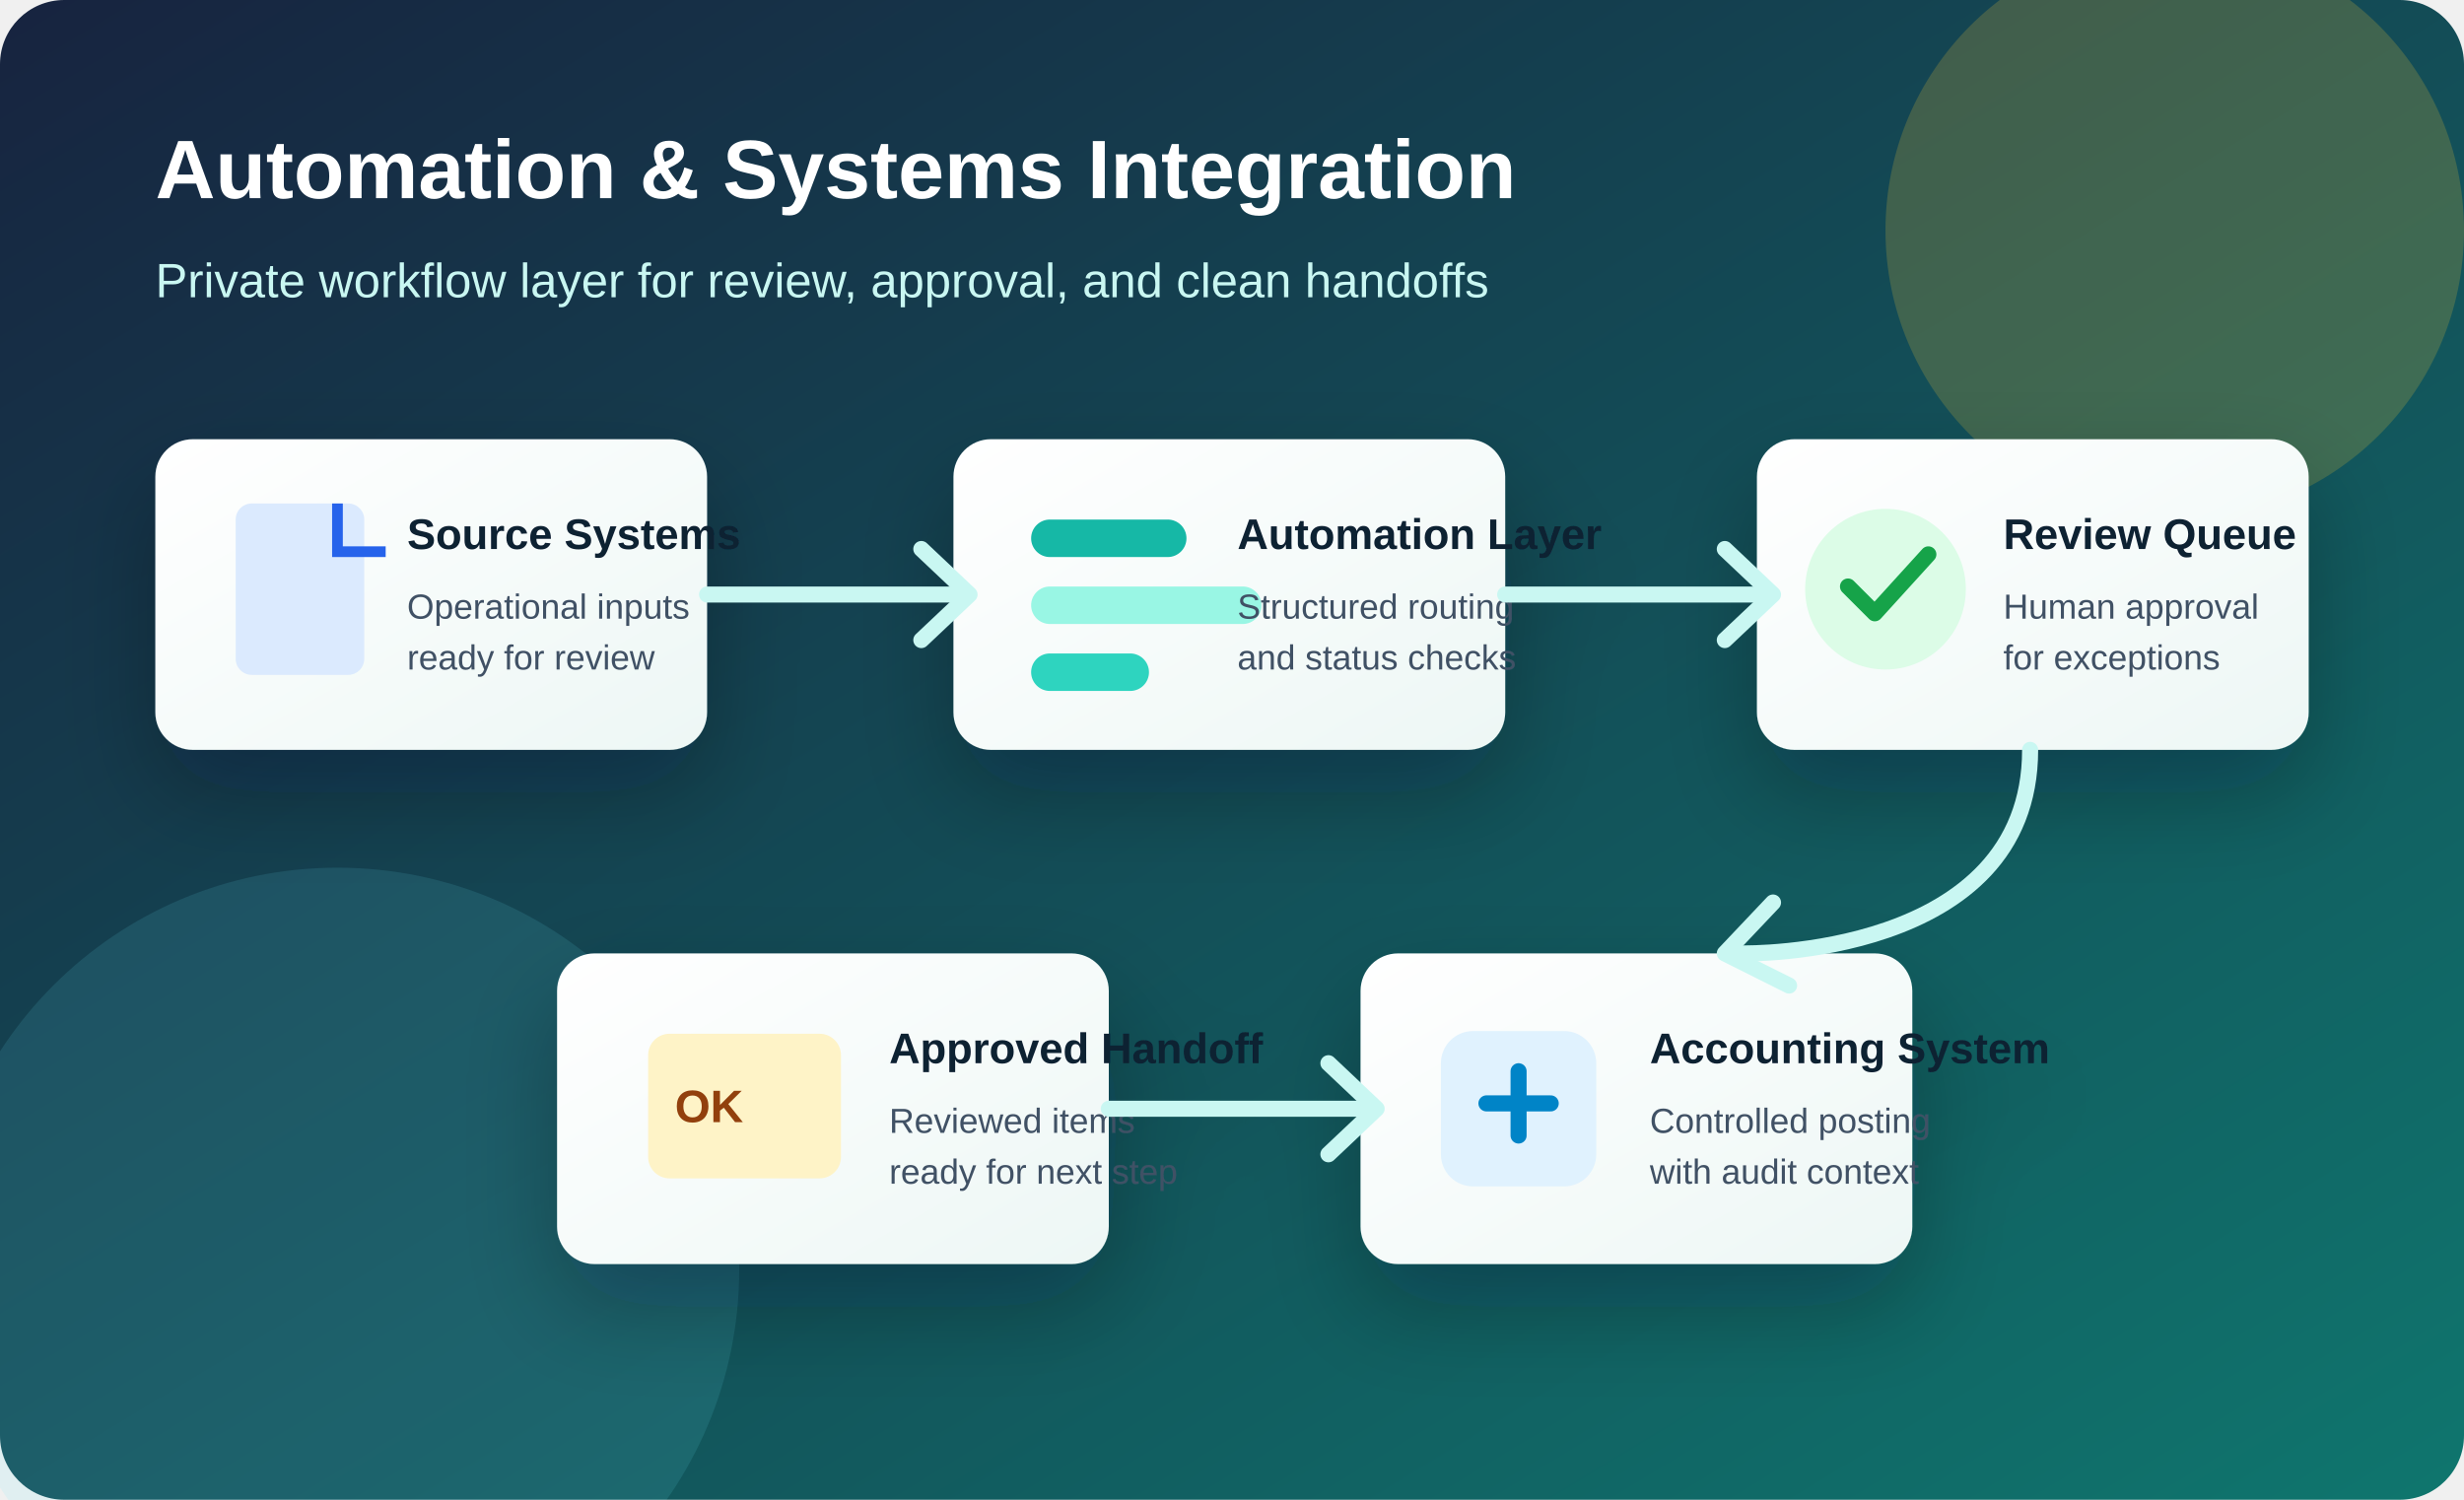
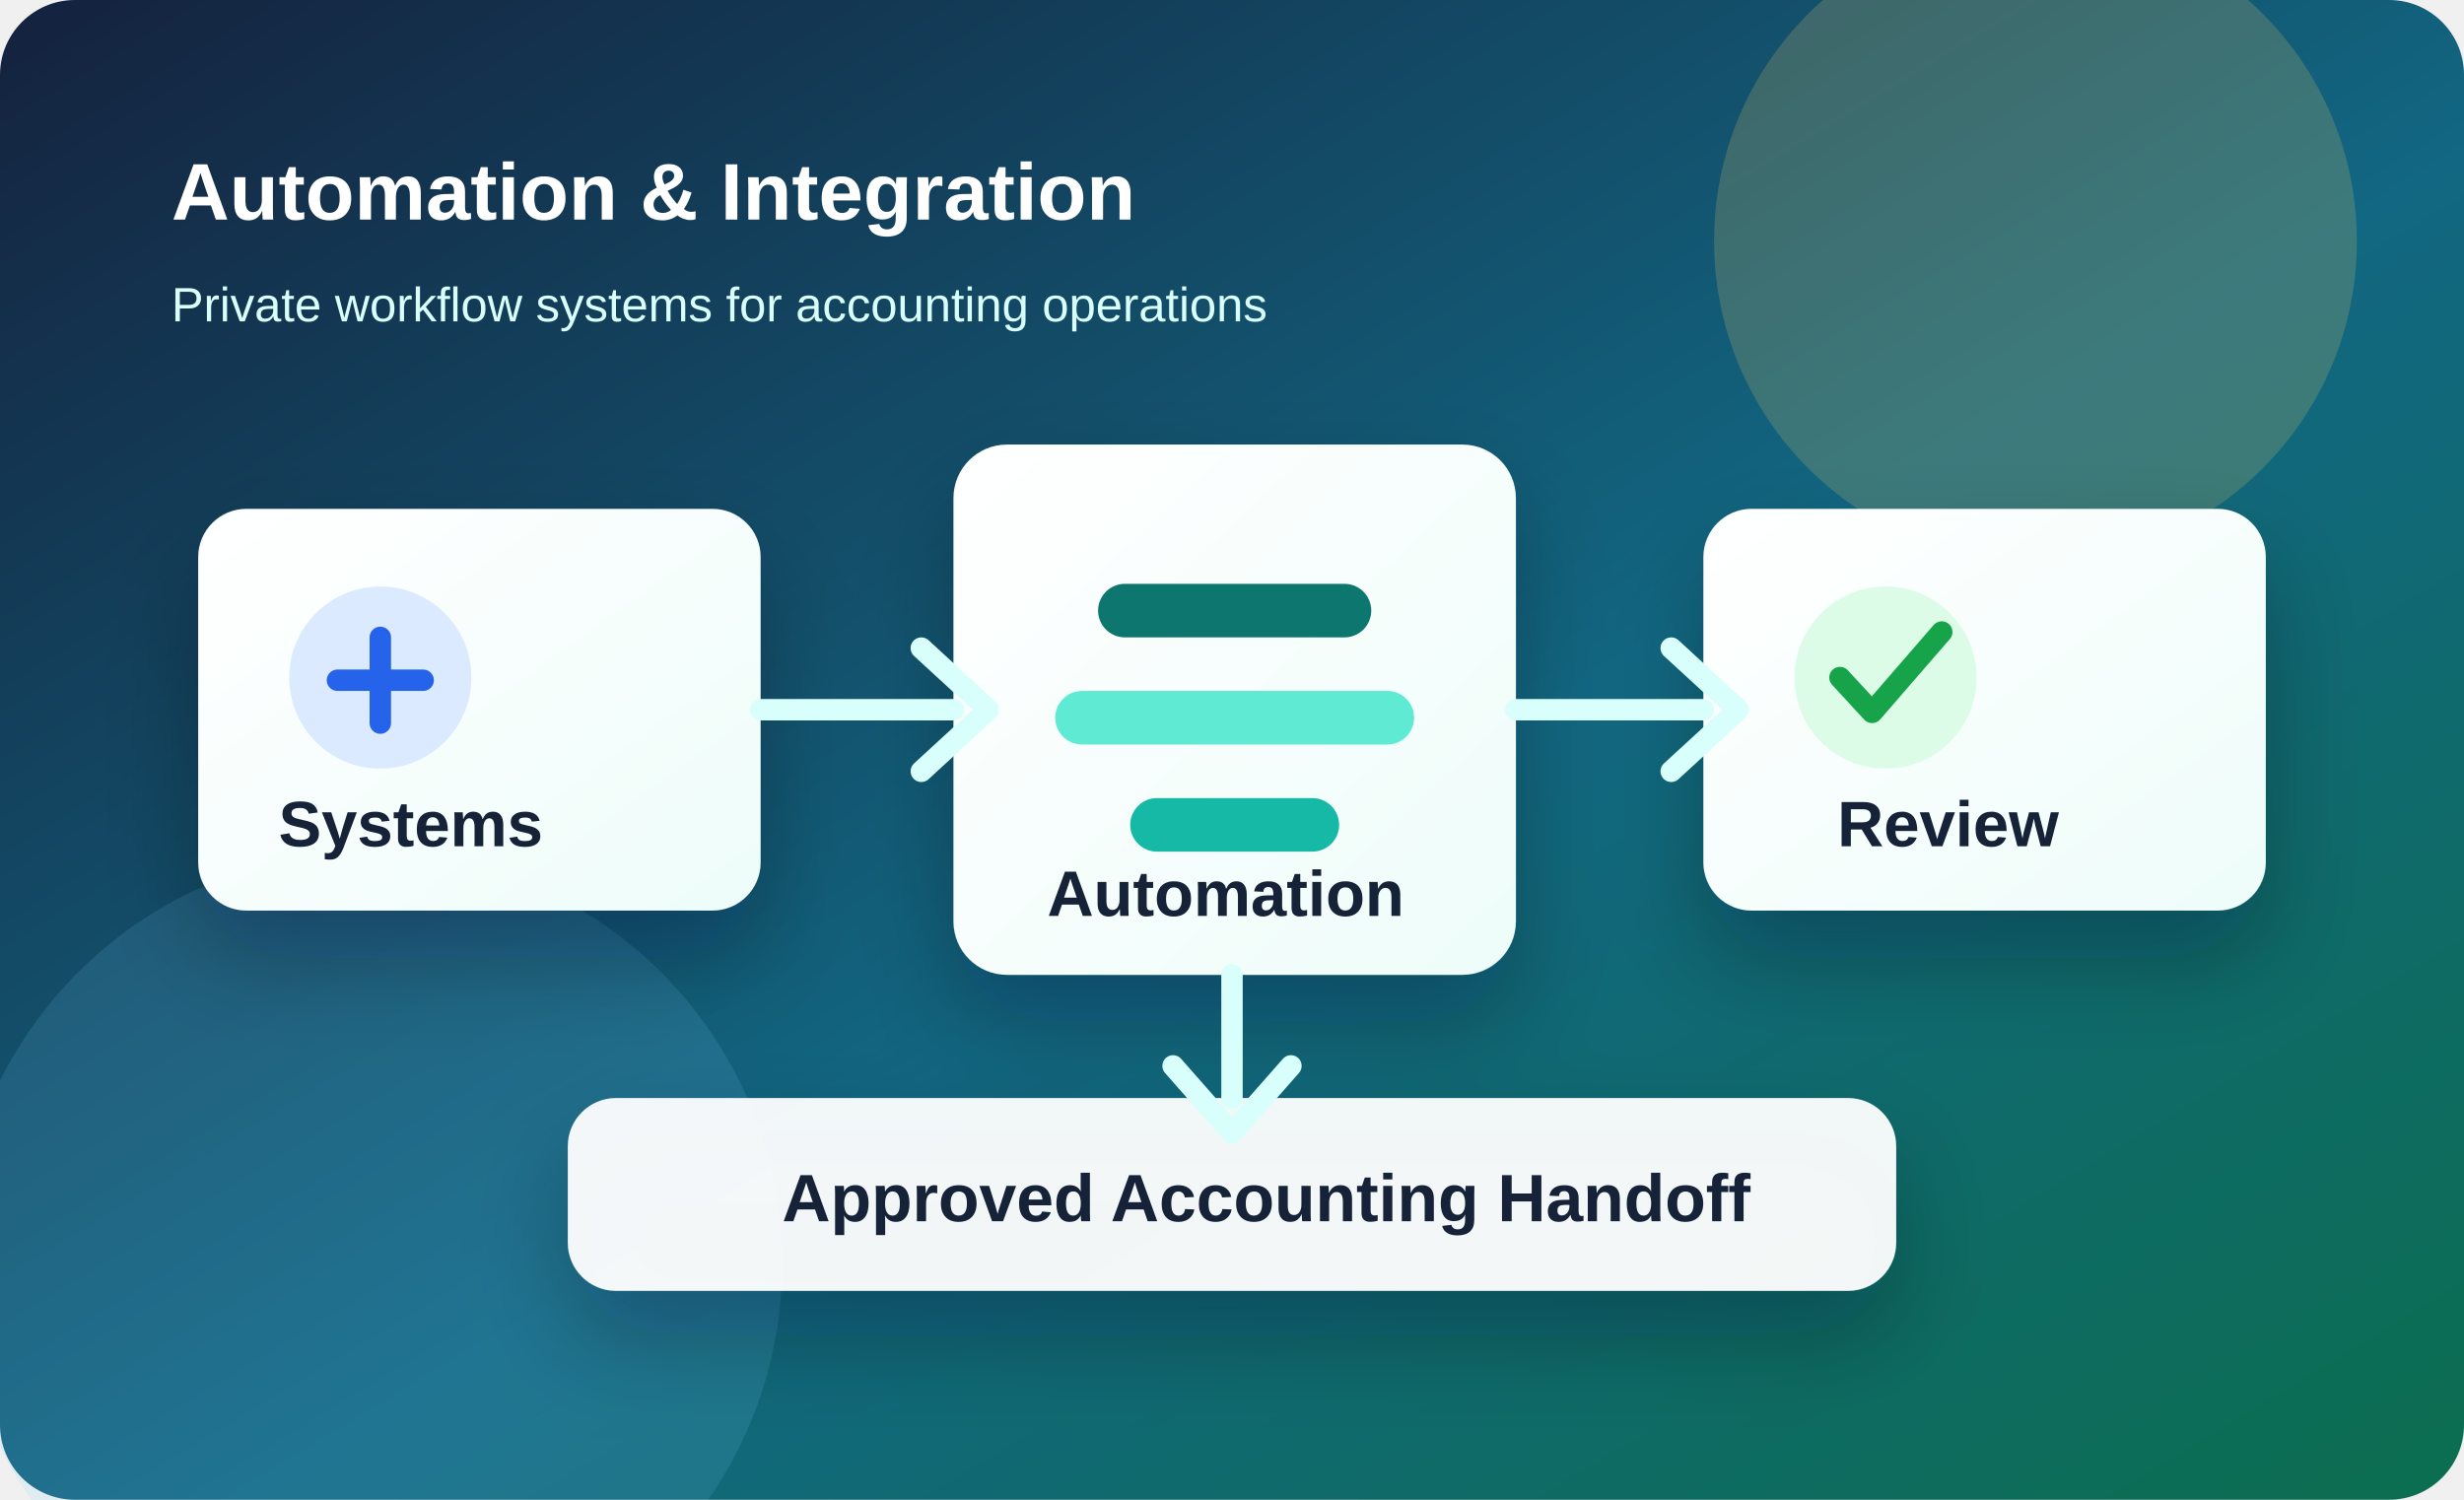
<svg xmlns="http://www.w3.org/2000/svg" viewBox="0 0 920 560" role="img" aria-labelledby="title desc">
  <defs>
    <linearGradient id="bg" x1="0" x2="1" y1="0" y2="1">
-       <stop offset="0" stop-color="#17233f" />
-       <stop offset="1" stop-color="#0f766e" />
+       <stop offset="0" stop-color="#14213d" />
+       <stop offset="0.55" stop-color="#126782" />
+       <stop offset="1" stop-color="#0b6e4f" />
    </linearGradient>
-     <linearGradient id="card" x1="0" x2="1" y1="0" y2="1">
+     <linearGradient id="panel" x1="0" x2="1" y1="0" y2="1">
      <stop offset="0" stop-color="#ffffff" />
-       <stop offset="1" stop-color="#edf7f5" />
+       <stop offset="1" stop-color="#eefdfa" />
    </linearGradient>
    <filter id="shadow" x="-20%" y="-20%" width="140%" height="140%">
-       <feDropShadow dx="0" dy="16" stdDeviation="18" flood-color="#07111f" flood-opacity="0.28" />
+       <feDropShadow dx="0" dy="18" stdDeviation="18" flood-color="#06111f" flood-opacity="0.28" />
    </filter>
  </defs>
-   <rect width="920" height="560" rx="24" fill="url(#bg)" />
-   <circle cx="812" cy="86" r="108" fill="#f4c430" opacity="0.2" />
-   <circle cx="126" cy="474" r="150" fill="#67e8f9" opacity="0.12" />
-   <text x="58" y="74" fill="#ffffff" font-family="Arial, sans-serif" font-size="31" font-weight="700">Automation &amp; Systems Integration</text>
-   <text x="58" y="111" fill="#c9f7f2" font-family="Arial, sans-serif" font-size="18">Private workflow layer for review, approval, and clean handoffs</text>
+   <rect width="920" height="560" rx="28" fill="url(#bg)" />
+   <circle cx="760" cy="90" r="120" fill="#ffd166" opacity="0.18" />
+   <circle cx="138" cy="472" r="154" fill="#7dd3fc" opacity="0.13" />
+   <text x="64" y="82" fill="#ffffff" font-family="Arial, sans-serif" font-size="30" font-weight="700">Automation &amp; Integration</text>
+   <text x="64" y="120" fill="#d8fffb" font-family="Arial, sans-serif" font-size="18">Private workflow systems for accounting operations</text>
  <g filter="url(#shadow)">
-     <rect x="58" y="164" width="206" height="116" rx="14" fill="url(#card)" />
-     <rect x="88" y="188" width="48" height="64" rx="6" fill="#dbeafe" />
-     <path d="M126 188v18h18" fill="none" stroke="#2563eb" stroke-width="4" />
-     <text x="152" y="205" fill="#102033" font-family="Arial, sans-serif" font-size="16" font-weight="700">Source Systems</text>
-     <text x="152" y="231" fill="#415165" font-family="Arial, sans-serif" font-size="13">Operational inputs</text>
-     <text x="152" y="250" fill="#415165" font-family="Arial, sans-serif" font-size="13">ready for review</text>
-     <rect x="356" y="164" width="206" height="116" rx="14" fill="url(#card)" />
-     <rect x="385" y="194" width="58" height="14" rx="7" fill="#14b8a6" />
-     <rect x="385" y="219" width="86" height="14" rx="7" fill="#99f6e4" />
-     <rect x="385" y="244" width="44" height="14" rx="7" fill="#2dd4bf" />
-     <text x="462" y="205" fill="#102033" font-family="Arial, sans-serif" font-size="16" font-weight="700">Automation Layer</text>
-     <text x="462" y="231" fill="#415165" font-family="Arial, sans-serif" font-size="13">Structured routing</text>
-     <text x="462" y="250" fill="#415165" font-family="Arial, sans-serif" font-size="13">and status checks</text>
-     <rect x="656" y="164" width="206" height="116" rx="14" fill="url(#card)" />
-     <circle cx="704" cy="220" r="30" fill="#dcfce7" />
-     <path d="m690 219 10 10 20-22" fill="none" stroke="#16a34a" stroke-width="6" stroke-linecap="round" stroke-linejoin="round" />
-     <text x="748" y="205" fill="#102033" font-family="Arial, sans-serif" font-size="16" font-weight="700">Review Queue</text>
-     <text x="748" y="231" fill="#415165" font-family="Arial, sans-serif" font-size="13">Human approval</text>
-     <text x="748" y="250" fill="#415165" font-family="Arial, sans-serif" font-size="13">for exceptions</text>
-     <rect x="208" y="356" width="206" height="116" rx="14" fill="url(#card)" />
-     <rect x="242" y="386" width="72" height="54" rx="8" fill="#fef3c7" />
-     <text x="252" y="419" fill="#92400e" font-family="Arial, sans-serif" font-size="17" font-weight="700">OK</text>
-     <text x="332" y="397" fill="#102033" font-family="Arial, sans-serif" font-size="16" font-weight="700">Approved Handoff</text>
-     <text x="332" y="423" fill="#415165" font-family="Arial, sans-serif" font-size="13">Reviewed items</text>
-     <text x="332" y="442" fill="#415165" font-family="Arial, sans-serif" font-size="13">ready for next step</text>
-     <rect x="508" y="356" width="206" height="116" rx="14" fill="url(#card)" />
-     <rect x="538" y="385" width="58" height="58" rx="12" fill="#e0f2fe" />
-     <path d="M555 412h24M567 400v24" stroke="#0284c7" stroke-width="6" stroke-linecap="round" />
-     <text x="616" y="397" fill="#102033" font-family="Arial, sans-serif" font-size="16" font-weight="700">Accounting System</text>
-     <text x="616" y="423" fill="#415165" font-family="Arial, sans-serif" font-size="13">Controlled posting</text>
-     <text x="616" y="442" fill="#415165" font-family="Arial, sans-serif" font-size="13">with audit context</text>
+     <rect x="74" y="190" width="210" height="150" rx="18" fill="url(#panel)" />
+     <circle cx="142" cy="253" r="34" fill="#dbeafe" />
+     <path d="M126 254h32M142 238v32" stroke="#2563eb" stroke-width="8" stroke-linecap="round" />
+     <text x="104" y="316" fill="#132238" font-family="Arial, sans-serif" font-size="24" font-weight="700">Systems</text>
+     <rect x="356" y="166" width="210" height="198" rx="20" fill="url(#panel)" />
+     <rect x="410" y="218" width="102" height="20" rx="10" fill="#0f766e" />
+     <rect x="394" y="258" width="134" height="20" rx="10" fill="#5eead4" />
+     <rect x="422" y="298" width="78" height="20" rx="10" fill="#14b8a6" />
+     <text x="391" y="342" fill="#132238" font-family="Arial, sans-serif" font-size="24" font-weight="700">Automation</text>
+     <rect x="636" y="190" width="210" height="150" rx="18" fill="url(#panel)" />
+     <circle cx="704" cy="253" r="34" fill="#dcfce7" />
+     <path d="m687 253 12 13 26-30" fill="none" stroke="#16a34a" stroke-width="8" stroke-linecap="round" stroke-linejoin="round" />
+     <text x="686" y="316" fill="#132238" font-family="Arial, sans-serif" font-size="24" font-weight="700">Review</text>
+     <rect x="212" y="410" width="496" height="72" rx="18" fill="#ffffff" opacity="0.94" />
+     <text x="292" y="456" fill="#132238" font-family="Arial, sans-serif" font-size="25" font-weight="700">Approved Accounting Handoff</text>
  </g>
-   <path d="M264 222h92" stroke="#c9f7f2" stroke-width="6" stroke-linecap="round" />
-   <path d="m344 205 18 17-18 17" fill="none" stroke="#c9f7f2" stroke-width="6" stroke-linecap="round" stroke-linejoin="round" />
-   <path d="M562 222h94" stroke="#c9f7f2" stroke-width="6" stroke-linecap="round" />
-   <path d="m644 205 18 17-18 17" fill="none" stroke="#c9f7f2" stroke-width="6" stroke-linecap="round" stroke-linejoin="round" />
-   <path d="M758 280c0 78-107 76-107 76" fill="none" stroke="#c9f7f2" stroke-width="6" stroke-linecap="round" />
-   <path d="m662 337-18 19 24 12" fill="none" stroke="#c9f7f2" stroke-width="6" stroke-linecap="round" stroke-linejoin="round" />
-   <path d="M414 414h94" stroke="#c9f7f2" stroke-width="6" stroke-linecap="round" />
-   <path d="m496 397 18 17-18 17" fill="none" stroke="#c9f7f2" stroke-width="6" stroke-linecap="round" stroke-linejoin="round" />
+   <path d="M284 265h72" stroke="#d8fffb" stroke-width="8" stroke-linecap="round" />
+   <path d="m344 242 25 23-25 23" fill="none" stroke="#d8fffb" stroke-width="8" stroke-linecap="round" stroke-linejoin="round" />
+   <path d="M566 265h70" stroke="#d8fffb" stroke-width="8" stroke-linecap="round" />
+   <path d="m624 242 25 23-25 23" fill="none" stroke="#d8fffb" stroke-width="8" stroke-linecap="round" stroke-linejoin="round" />
+   <path d="M460 364v46" stroke="#d8fffb" stroke-width="8" stroke-linecap="round" />
+   <path d="m438 398 22 25 22-25" fill="none" stroke="#d8fffb" stroke-width="8" stroke-linecap="round" stroke-linejoin="round" />
</svg>
